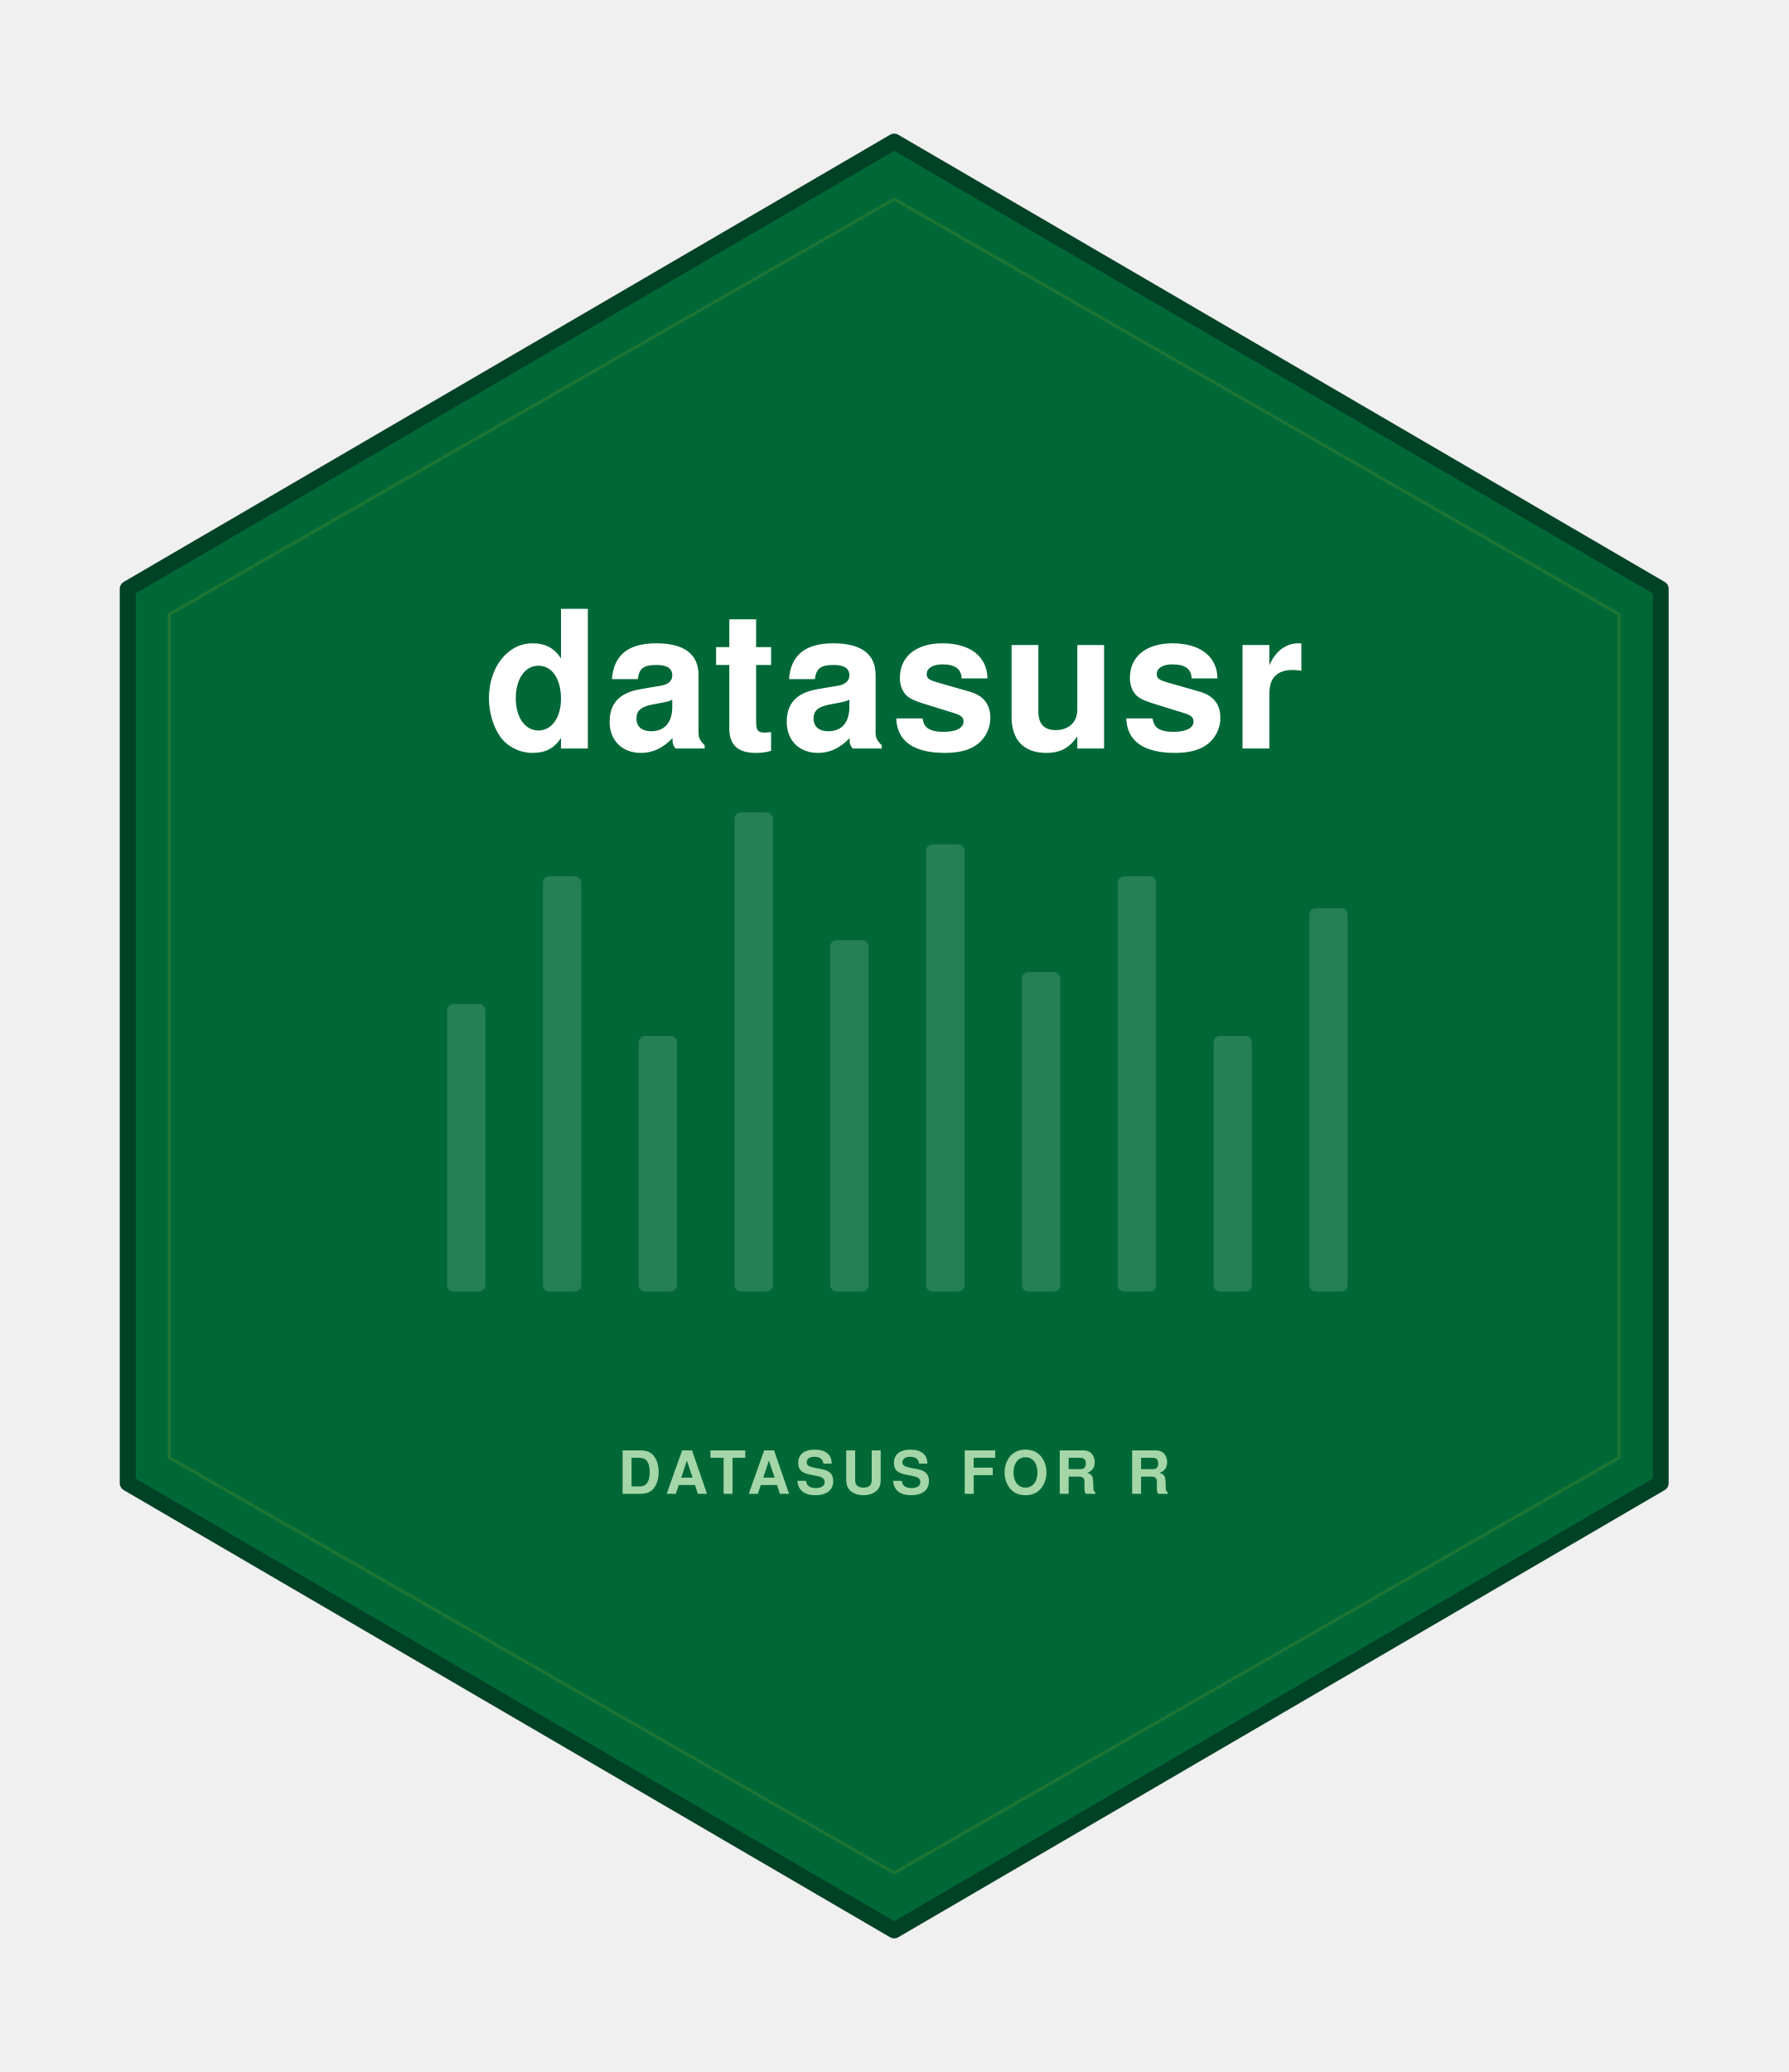
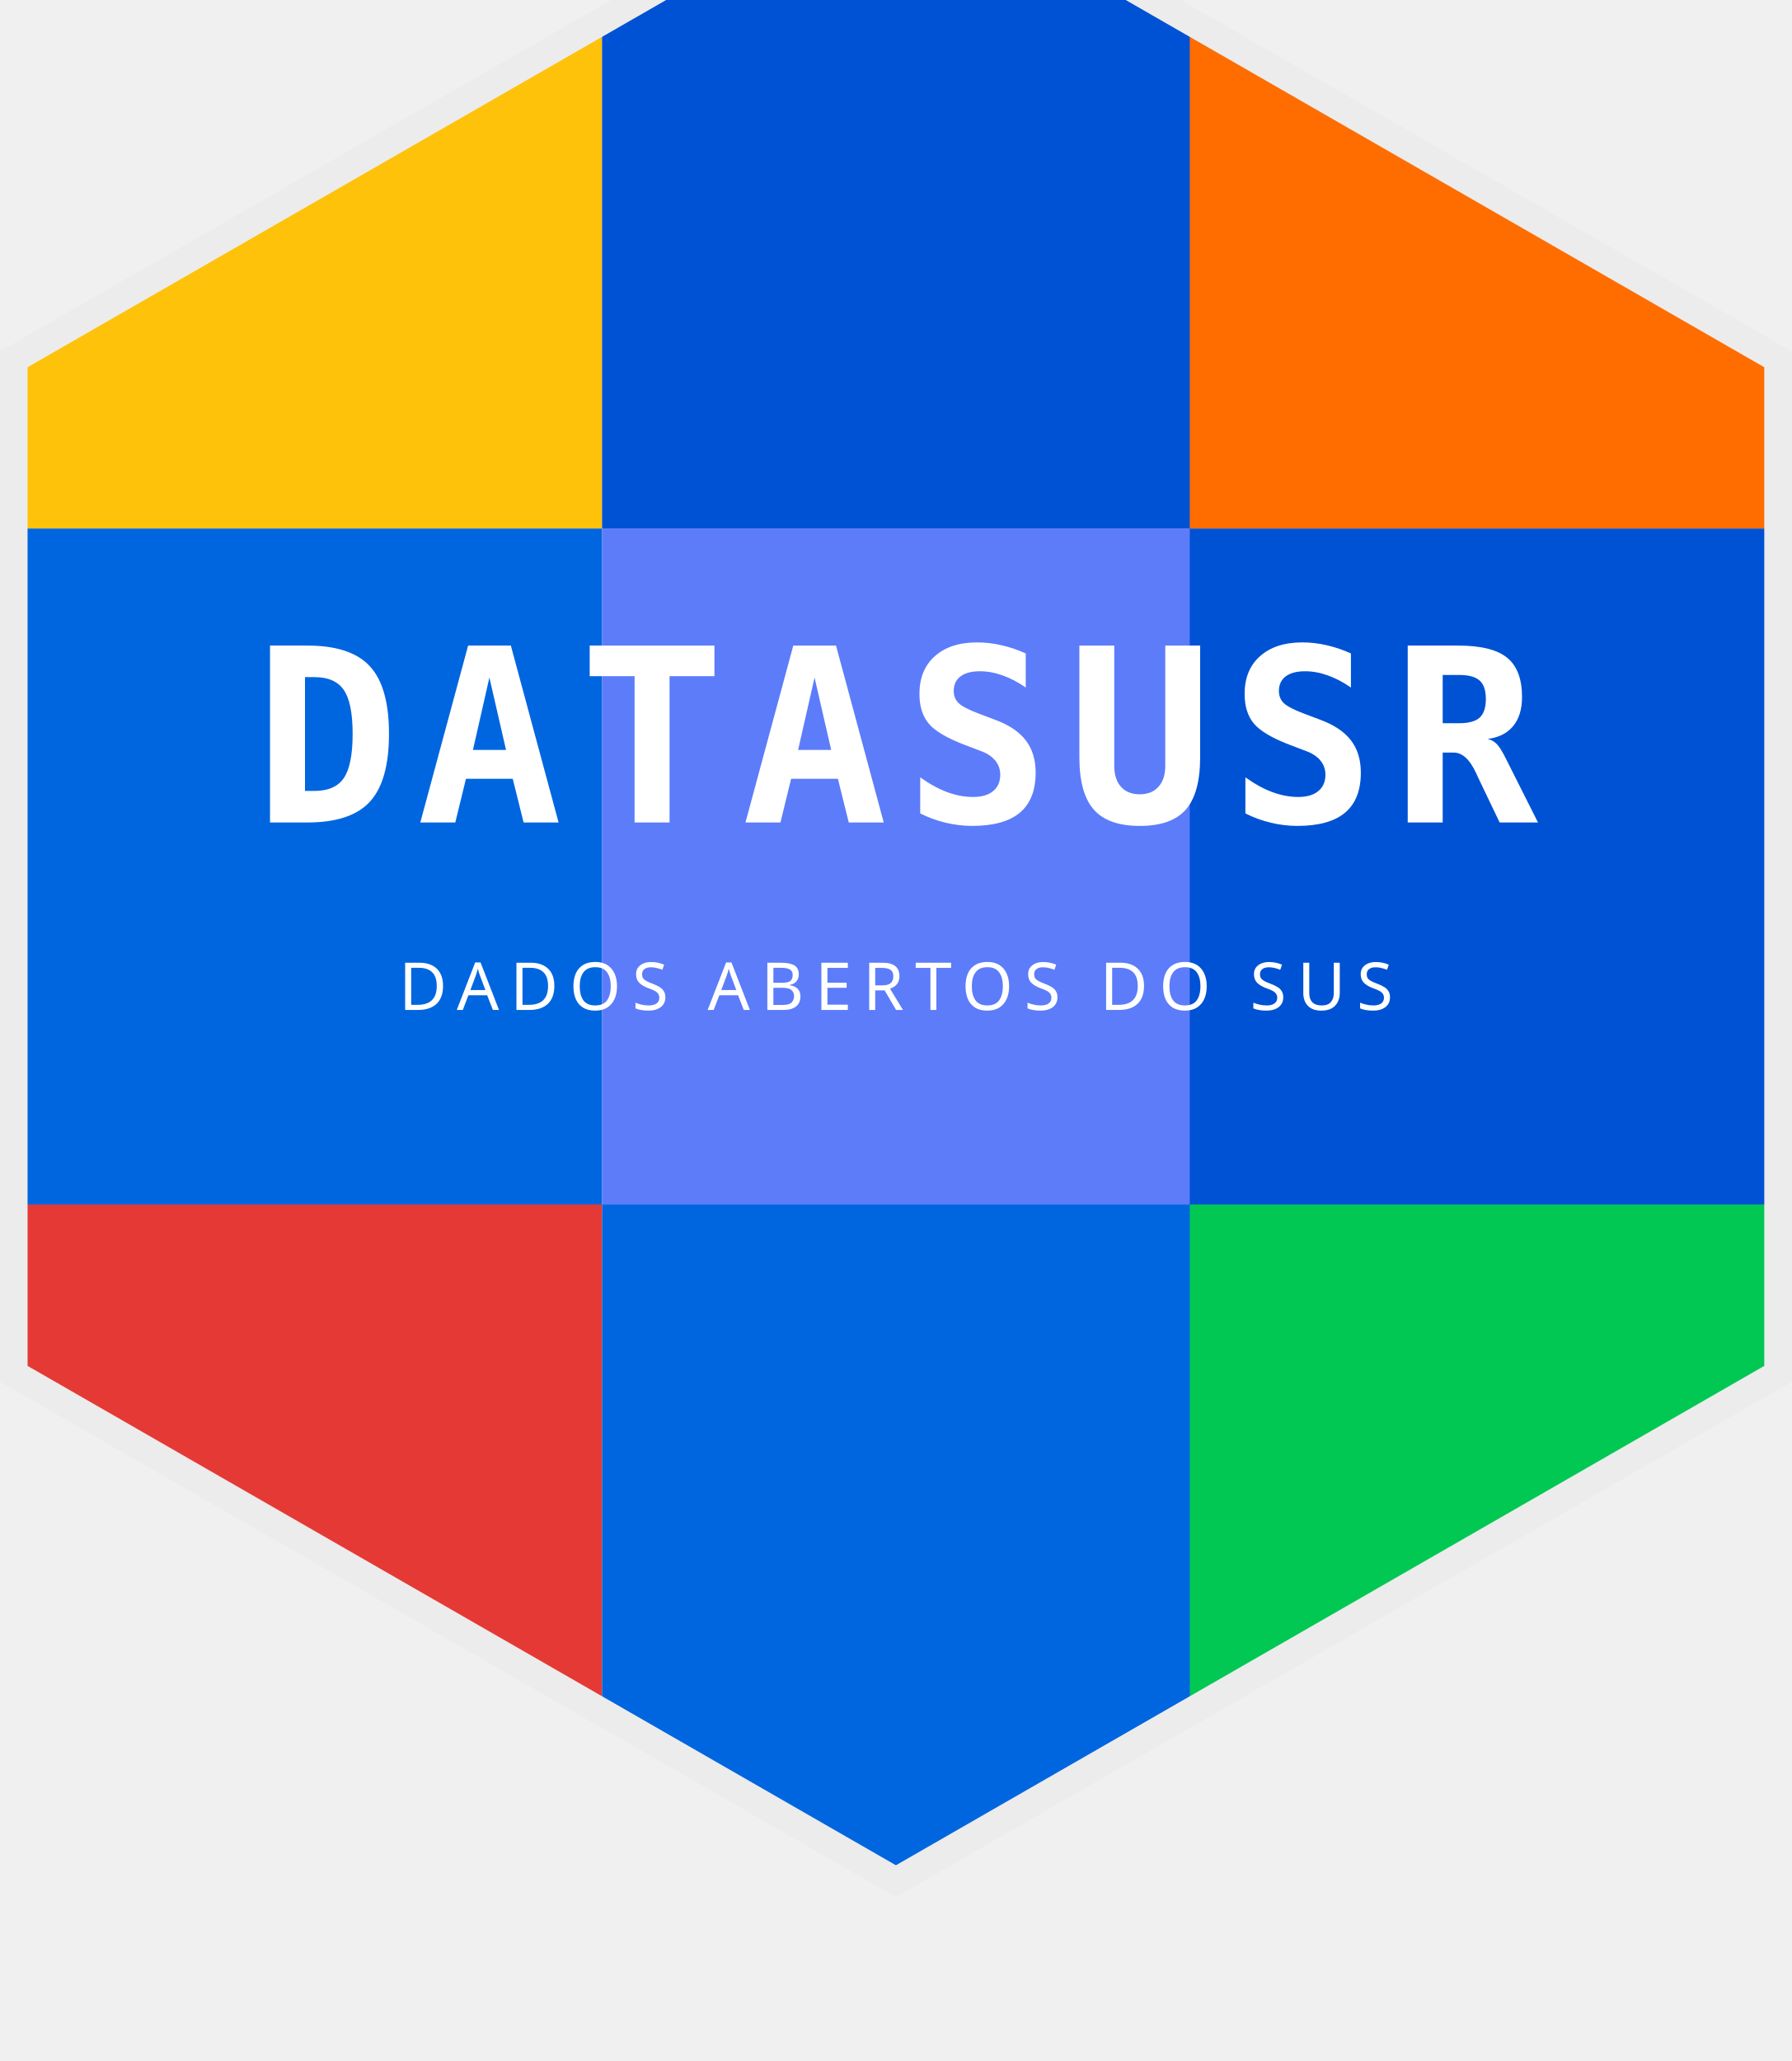
- <svg xmlns="http://www.w3.org/2000/svg" version="1.1" width="240" height="278">
-   <svg width="240" height="278" viewBox="60 0 560 620" id="svg12">
-     <defs id="defs12" />
-     <polygon points="340,30 580,170 580,450 340,590 100,450 100,170" fill="#006837" stroke="#004225" stroke-width="5" stroke-linejoin="round" id="polygon1" />
-     <polygon points="340,48 567,178 567,442 340,572 113,442 113,178" fill="none" stroke="#2e7d32" stroke-width="1" stroke-linejoin="round" opacity="0.6" id="polygon2" />
-     <g opacity="0.15" id="g11">
-       <rect x="200" y="300" width="12" height="90" rx="2" fill="#fff" id="rect2" />
-       <rect x="230" y="260" width="12" height="130" rx="2" fill="#fff" id="rect3" />
-       <rect x="260" y="310" width="12" height="80" rx="2" fill="#fff" id="rect4" />
-       <rect x="290" y="240" width="12" height="150" rx="2" fill="#fff" id="rect5" />
-       <rect x="320" y="280" width="12" height="110" rx="2" fill="#fff" id="rect6" />
-       <rect x="350" y="250" width="12" height="140" rx="2" fill="#fff" id="rect7" />
-       <rect x="380" y="290" width="12" height="100" rx="2" fill="#fff" id="rect8" />
-       <rect x="410" y="260" width="12" height="130" rx="2" fill="#fff" id="rect9" />
-       <rect x="440" y="310" width="12" height="80" rx="2" fill="#fff" id="rect10" />
-       <rect x="470" y="270" width="12" height="120" rx="2" fill="#fff" id="rect11" />
+ <svg xmlns="http://www.w3.org/2000/svg" version="1.1" width="238.971" height="274.829">
+   <svg width="238.971" height="274.829" viewBox="0 0 325 274.829" id="svg10">
+     <defs id="defs1">
+       <clipPath id="hex">
+         <polygon points="500,296 340,388 180,296 180,112 340,20 500,112 " id="polygon1" />
+       </clipPath>
+     </defs>
+     <g clip-path="url(#hex)" id="g9" transform="translate(-177.5,-96.31619)">
+       <rect x="180" y="20" width="106.7" height="122.7" fill="#ffc20a" id="rect1" />
+       <rect x="286.7" y="20" width="106.7" height="122.7" fill="#0052d4" id="rect2" />
+       <rect x="393.3" y="20" width="106.7" height="122.7" fill="#ff6d00" id="rect3" />
+       <rect x="180" y="142.7" width="106.7" height="122.7" fill="#0066e0" id="rect4" />
+       <rect x="286.7" y="142.7" width="106.7" height="122.7" fill="#5c7cfa" id="rect5" />
+       <rect x="393.3" y="142.7" width="106.7" height="122.7" fill="#0052d4" id="rect6" />
+       <rect x="180" y="265.3" width="106.7" height="122.7" fill="#e53935" id="rect7" />
+       <rect x="286.7" y="265.3" width="106.7" height="122.7" fill="#0066e0" id="rect8" />
+       <rect x="393.3" y="265.3" width="106.7" height="122.7" fill="#00c853" id="rect9" />
    </g>
-     <text x="340" y="220" text-anchor="middle" font-family="'Helvetica Neue',Helvetica,Arial,sans-serif" font-size="60" font-weight="700" letter-spacing="1" fill="#fff" id="text11">datasusr</text>
-     <text x="340" y="453.333" text-anchor="middle" font-family="'Helvetica Neue', Helvetica, Arial, sans-serif" font-size="14px" font-weight="400" letter-spacing="2" fill="#a5d6a7" id="text12" style="font-size:18.667px">
-       <tspan style="font-style:normal;font-variant:normal;font-weight:bold;font-stretch:normal;font-size:18.667px;font-family:'Helvetica Neue', Helvetica, Arial, sans-serif;-inkscape-font-specification:'Helvetica Neue, Helvetica, Arial, sans-serif Bold'" id="tspan12">DATASUS FOR R</tspan>
+     <polygon points="180,296 180,112 340,20 500,112 500,296 340,388 " fill="none" stroke="#0042AA" stroke-width="5" id="polygon9" style="stroke:#ececec" transform="translate(-177.5,-96.31619)" />
+     <text x="162.5" y="99.684" text-anchor="middle" font-family="monospace" font-size="44px" font-weight="700" letter-spacing="3" fill="#ffffff" id="text9">DATASUSR</text>
+     <text x="162.5" y="133.684" text-anchor="middle" font-family="sans-serif" font-size="12px" font-weight="400" letter-spacing="2" fill="#FFFFFFCC" id="text10">
+       <tspan style="fill:#ffffff" id="tspan10">DADOS ABERTOS DO SUS</tspan>
    </text>
  </svg>
</svg>
